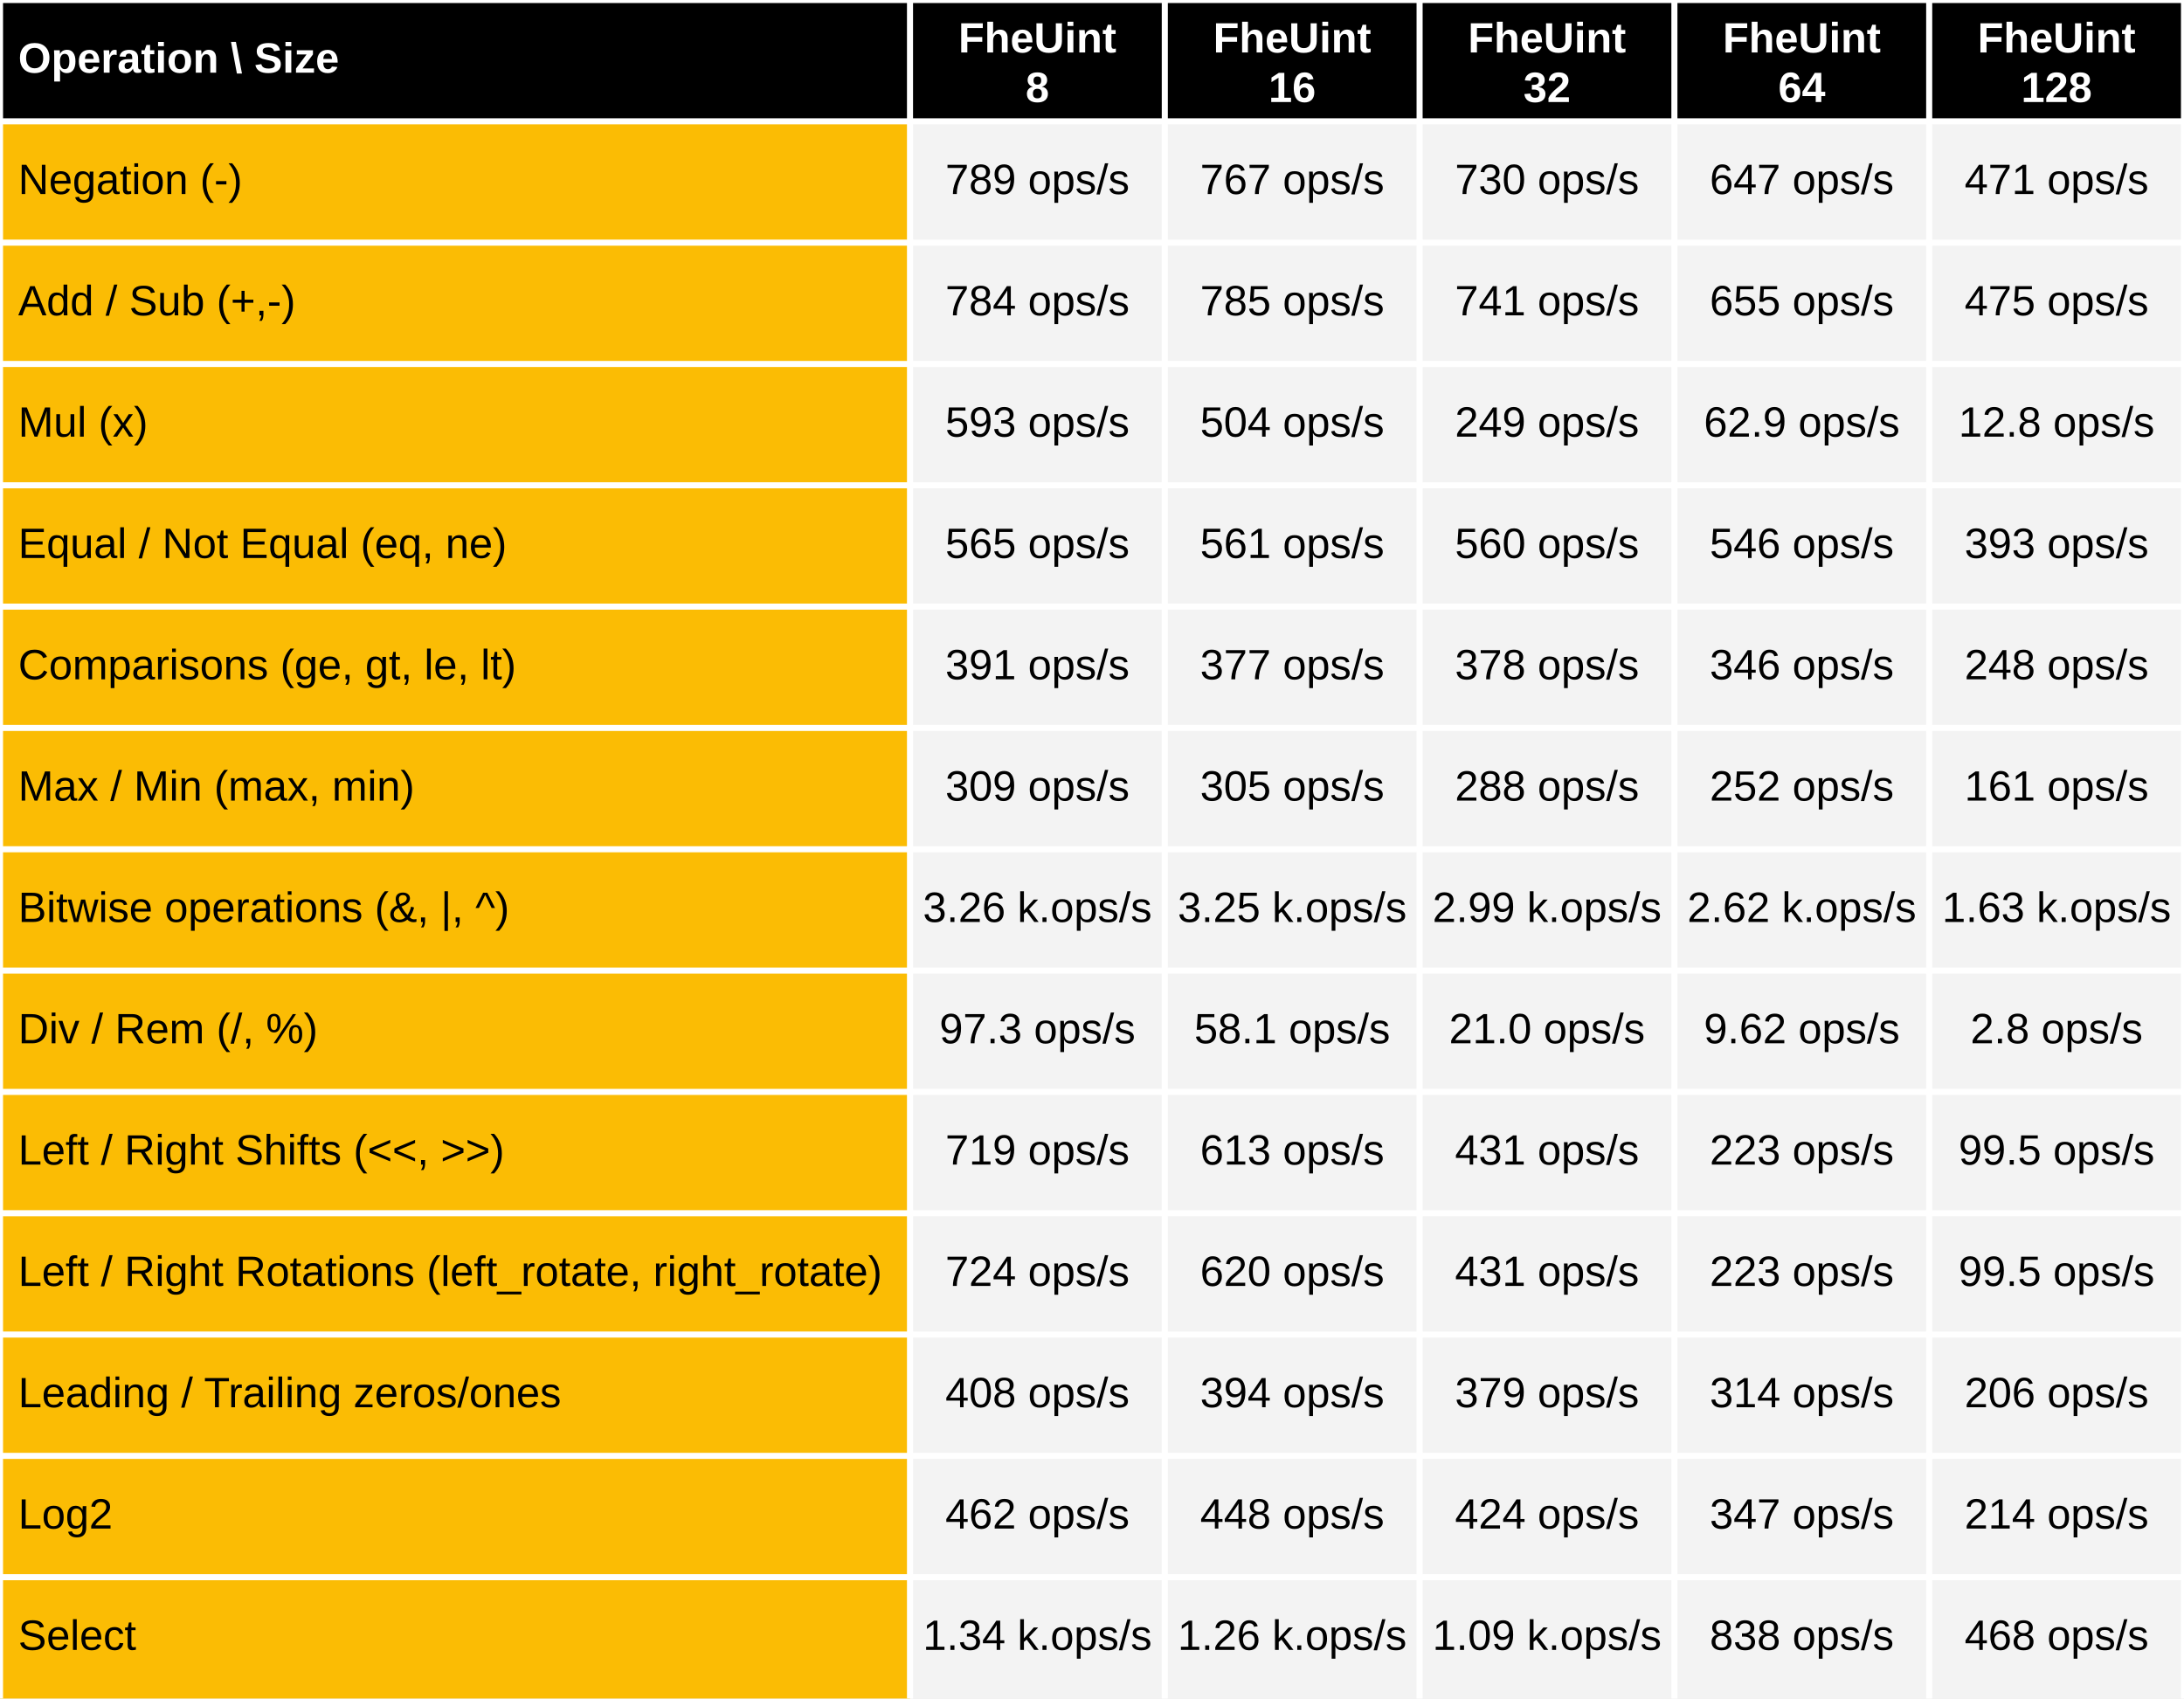
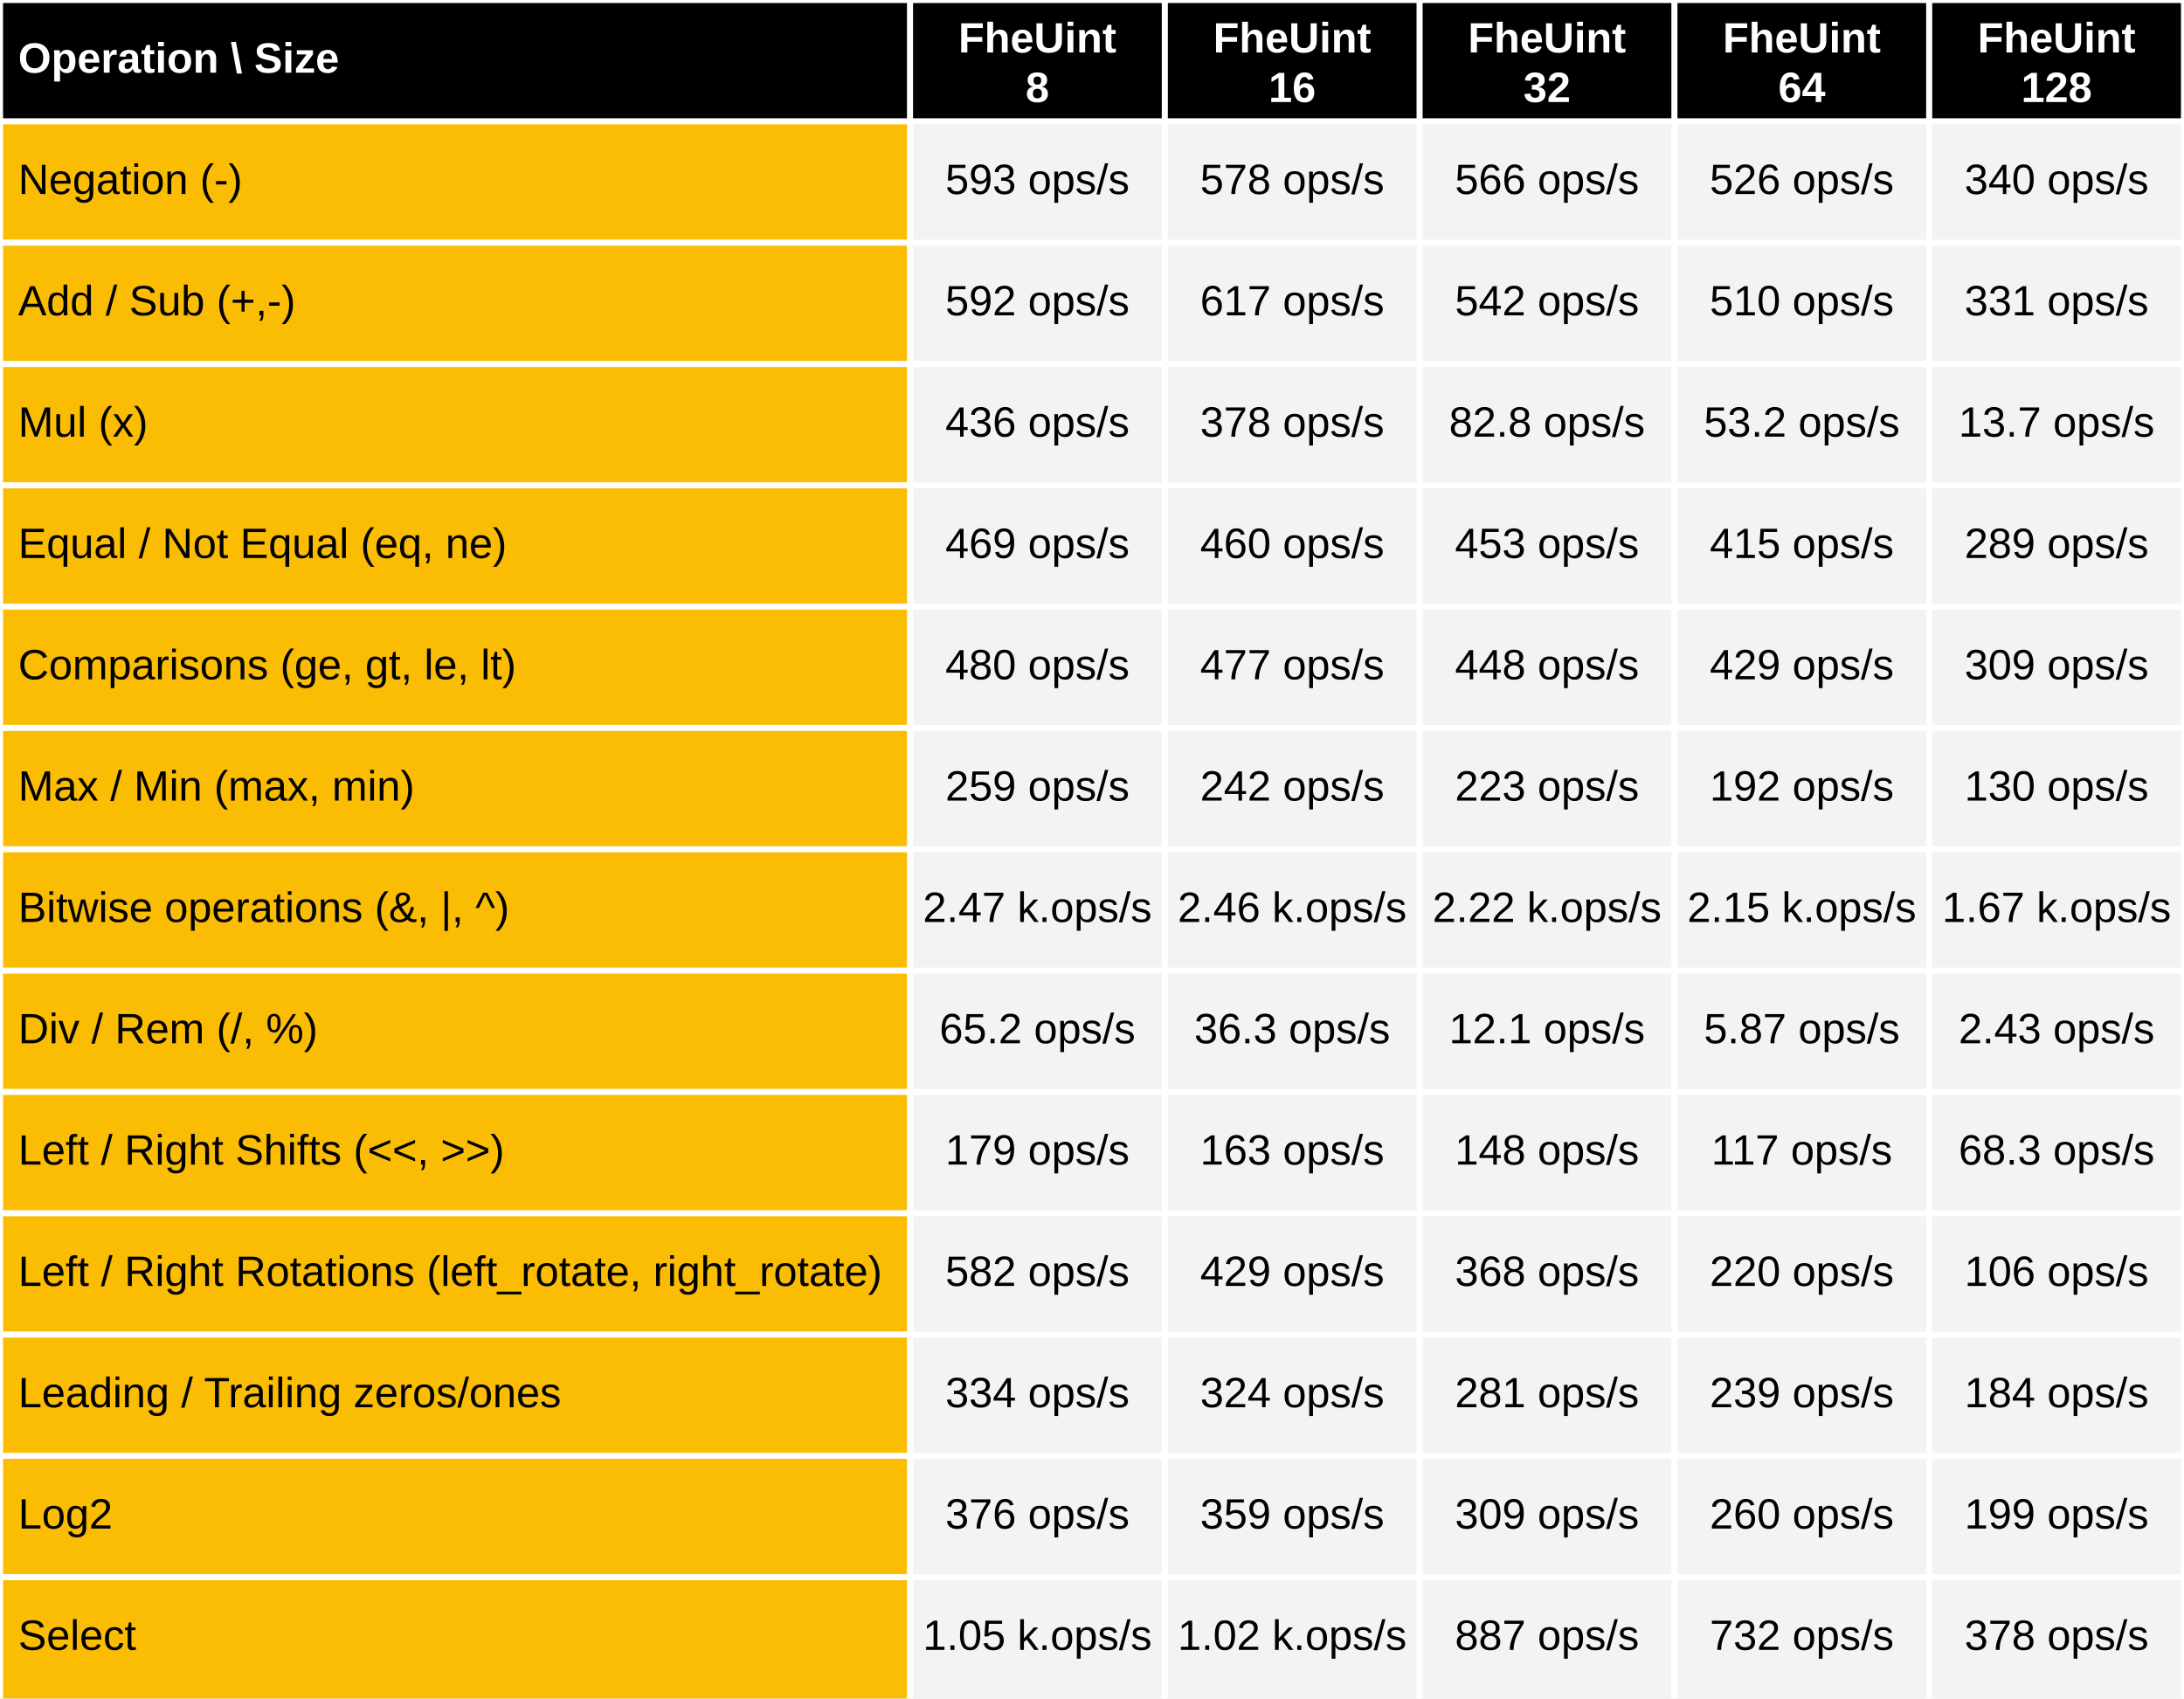
<svg xmlns="http://www.w3.org/2000/svg" viewBox="0 0 720 560" preserveAspectRatio="meet" width="100%" height="560">
  <rect x="0" y="0" width="720" height="40" fill="black" />
  <text dominant-baseline="middle" text-anchor="start" font-family="Arial" font-size="14" font-weight="bold" fill="white" x="6" y="20.0">Operation \ Size</text>
  <text dominant-baseline="middle" text-anchor="middle" font-family="Arial" font-size="14" font-weight="bold" fill="white" x="342.0" y="13.333">FheUint</text>
  <text dominant-baseline="middle" text-anchor="middle" font-family="Arial" font-size="14" font-weight="bold" fill="white" x="342.0" y="29.667">8</text>
  <text dominant-baseline="middle" text-anchor="middle" font-family="Arial" font-size="14" font-weight="bold" fill="white" x="426.0" y="13.333">FheUint</text>
  <text dominant-baseline="middle" text-anchor="middle" font-family="Arial" font-size="14" font-weight="bold" fill="white" x="426.0" y="29.667">16</text>
  <text dominant-baseline="middle" text-anchor="middle" font-family="Arial" font-size="14" font-weight="bold" fill="white" x="510.0" y="13.333">FheUint</text>
  <text dominant-baseline="middle" text-anchor="middle" font-family="Arial" font-size="14" font-weight="bold" fill="white" x="510.0" y="29.667">32</text>
  <text dominant-baseline="middle" text-anchor="middle" font-family="Arial" font-size="14" font-weight="bold" fill="white" x="594.0" y="13.333">FheUint</text>
  <text dominant-baseline="middle" text-anchor="middle" font-family="Arial" font-size="14" font-weight="bold" fill="white" x="594.0" y="29.667">64</text>
  <text dominant-baseline="middle" text-anchor="middle" font-family="Arial" font-size="14" font-weight="bold" fill="white" x="678.0" y="13.333">FheUint</text>
  <text dominant-baseline="middle" text-anchor="middle" font-family="Arial" font-size="14" font-weight="bold" fill="white" x="678.0" y="29.667">128</text>
  <rect x="0" y="40" width="300" height="520" fill="#fbbc04" />
  <rect x="300" y="40" width="420" height="520" fill="#f3f3f3" />
  <text dominant-baseline="middle" text-anchor="start" font-family="Arial" font-size="14" font-weight="normal" fill="black" x="6" y="60.0">Negation (-)</text>
-   <text dominant-baseline="middle" text-anchor="middle" font-family="Arial" font-size="14" font-weight="normal" fill="black" x="342.0" y="60.0">789 ops/s</text>
-   <text dominant-baseline="middle" text-anchor="middle" font-family="Arial" font-size="14" font-weight="normal" fill="black" x="426.0" y="60.0">767 ops/s</text>
-   <text dominant-baseline="middle" text-anchor="middle" font-family="Arial" font-size="14" font-weight="normal" fill="black" x="510.0" y="60.0">730 ops/s</text>
-   <text dominant-baseline="middle" text-anchor="middle" font-family="Arial" font-size="14" font-weight="normal" fill="black" x="594.0" y="60.0">647 ops/s</text>
-   <text dominant-baseline="middle" text-anchor="middle" font-family="Arial" font-size="14" font-weight="normal" fill="black" x="678.0" y="60.0">471 ops/s</text>
+   <text dominant-baseline="middle" text-anchor="middle" font-family="Arial" font-size="14" font-weight="normal" fill="black" x="342.0" y="60.0">593 ops/s</text>
+   <text dominant-baseline="middle" text-anchor="middle" font-family="Arial" font-size="14" font-weight="normal" fill="black" x="426.0" y="60.0">578 ops/s</text>
+   <text dominant-baseline="middle" text-anchor="middle" font-family="Arial" font-size="14" font-weight="normal" fill="black" x="510.0" y="60.0">566 ops/s</text>
+   <text dominant-baseline="middle" text-anchor="middle" font-family="Arial" font-size="14" font-weight="normal" fill="black" x="594.0" y="60.0">526 ops/s</text>
+   <text dominant-baseline="middle" text-anchor="middle" font-family="Arial" font-size="14" font-weight="normal" fill="black" x="678.0" y="60.0">340 ops/s</text>
  <text dominant-baseline="middle" text-anchor="start" font-family="Arial" font-size="14" font-weight="normal" fill="black" x="6" y="100.0">Add / Sub (+,-)</text>
-   <text dominant-baseline="middle" text-anchor="middle" font-family="Arial" font-size="14" font-weight="normal" fill="black" x="342.0" y="100.0">784 ops/s</text>
-   <text dominant-baseline="middle" text-anchor="middle" font-family="Arial" font-size="14" font-weight="normal" fill="black" x="426.0" y="100.0">785 ops/s</text>
-   <text dominant-baseline="middle" text-anchor="middle" font-family="Arial" font-size="14" font-weight="normal" fill="black" x="510.0" y="100.0">741 ops/s</text>
-   <text dominant-baseline="middle" text-anchor="middle" font-family="Arial" font-size="14" font-weight="normal" fill="black" x="594.0" y="100.0">655 ops/s</text>
-   <text dominant-baseline="middle" text-anchor="middle" font-family="Arial" font-size="14" font-weight="normal" fill="black" x="678.0" y="100.0">475 ops/s</text>
+   <text dominant-baseline="middle" text-anchor="middle" font-family="Arial" font-size="14" font-weight="normal" fill="black" x="342.0" y="100.0">592 ops/s</text>
+   <text dominant-baseline="middle" text-anchor="middle" font-family="Arial" font-size="14" font-weight="normal" fill="black" x="426.0" y="100.0">617 ops/s</text>
+   <text dominant-baseline="middle" text-anchor="middle" font-family="Arial" font-size="14" font-weight="normal" fill="black" x="510.0" y="100.0">542 ops/s</text>
+   <text dominant-baseline="middle" text-anchor="middle" font-family="Arial" font-size="14" font-weight="normal" fill="black" x="594.0" y="100.0">510 ops/s</text>
+   <text dominant-baseline="middle" text-anchor="middle" font-family="Arial" font-size="14" font-weight="normal" fill="black" x="678.0" y="100.0">331 ops/s</text>
  <text dominant-baseline="middle" text-anchor="start" font-family="Arial" font-size="14" font-weight="normal" fill="black" x="6" y="140.0">Mul (x)</text>
-   <text dominant-baseline="middle" text-anchor="middle" font-family="Arial" font-size="14" font-weight="normal" fill="black" x="342.0" y="140.0">593 ops/s</text>
-   <text dominant-baseline="middle" text-anchor="middle" font-family="Arial" font-size="14" font-weight="normal" fill="black" x="426.0" y="140.0">504 ops/s</text>
-   <text dominant-baseline="middle" text-anchor="middle" font-family="Arial" font-size="14" font-weight="normal" fill="black" x="510.0" y="140.0">249 ops/s</text>
-   <text dominant-baseline="middle" text-anchor="middle" font-family="Arial" font-size="14" font-weight="normal" fill="black" x="594.0" y="140.0">62.9 ops/s</text>
-   <text dominant-baseline="middle" text-anchor="middle" font-family="Arial" font-size="14" font-weight="normal" fill="black" x="678.0" y="140.0">12.8 ops/s</text>
+   <text dominant-baseline="middle" text-anchor="middle" font-family="Arial" font-size="14" font-weight="normal" fill="black" x="342.0" y="140.0">436 ops/s</text>
+   <text dominant-baseline="middle" text-anchor="middle" font-family="Arial" font-size="14" font-weight="normal" fill="black" x="426.0" y="140.0">378 ops/s</text>
+   <text dominant-baseline="middle" text-anchor="middle" font-family="Arial" font-size="14" font-weight="normal" fill="black" x="510.0" y="140.0">82.8 ops/s</text>
+   <text dominant-baseline="middle" text-anchor="middle" font-family="Arial" font-size="14" font-weight="normal" fill="black" x="594.0" y="140.0">53.2 ops/s</text>
+   <text dominant-baseline="middle" text-anchor="middle" font-family="Arial" font-size="14" font-weight="normal" fill="black" x="678.0" y="140.0">13.7 ops/s</text>
  <text dominant-baseline="middle" text-anchor="start" font-family="Arial" font-size="14" font-weight="normal" fill="black" x="6" y="180.0">Equal / Not Equal (eq, ne)</text>
-   <text dominant-baseline="middle" text-anchor="middle" font-family="Arial" font-size="14" font-weight="normal" fill="black" x="342.0" y="180.0">565 ops/s</text>
-   <text dominant-baseline="middle" text-anchor="middle" font-family="Arial" font-size="14" font-weight="normal" fill="black" x="426.0" y="180.0">561 ops/s</text>
-   <text dominant-baseline="middle" text-anchor="middle" font-family="Arial" font-size="14" font-weight="normal" fill="black" x="510.0" y="180.0">560 ops/s</text>
-   <text dominant-baseline="middle" text-anchor="middle" font-family="Arial" font-size="14" font-weight="normal" fill="black" x="594.0" y="180.0">546 ops/s</text>
-   <text dominant-baseline="middle" text-anchor="middle" font-family="Arial" font-size="14" font-weight="normal" fill="black" x="678.0" y="180.0">393 ops/s</text>
+   <text dominant-baseline="middle" text-anchor="middle" font-family="Arial" font-size="14" font-weight="normal" fill="black" x="342.0" y="180.0">469 ops/s</text>
+   <text dominant-baseline="middle" text-anchor="middle" font-family="Arial" font-size="14" font-weight="normal" fill="black" x="426.0" y="180.0">460 ops/s</text>
+   <text dominant-baseline="middle" text-anchor="middle" font-family="Arial" font-size="14" font-weight="normal" fill="black" x="510.0" y="180.0">453 ops/s</text>
+   <text dominant-baseline="middle" text-anchor="middle" font-family="Arial" font-size="14" font-weight="normal" fill="black" x="594.0" y="180.0">415 ops/s</text>
+   <text dominant-baseline="middle" text-anchor="middle" font-family="Arial" font-size="14" font-weight="normal" fill="black" x="678.0" y="180.0">289 ops/s</text>
  <text dominant-baseline="middle" text-anchor="start" font-family="Arial" font-size="14" font-weight="normal" fill="black" x="6" y="220.0">Comparisons (ge, gt, le, lt)</text>
-   <text dominant-baseline="middle" text-anchor="middle" font-family="Arial" font-size="14" font-weight="normal" fill="black" x="342.0" y="220.0">391 ops/s</text>
-   <text dominant-baseline="middle" text-anchor="middle" font-family="Arial" font-size="14" font-weight="normal" fill="black" x="426.0" y="220.0">377 ops/s</text>
-   <text dominant-baseline="middle" text-anchor="middle" font-family="Arial" font-size="14" font-weight="normal" fill="black" x="510.0" y="220.0">378 ops/s</text>
-   <text dominant-baseline="middle" text-anchor="middle" font-family="Arial" font-size="14" font-weight="normal" fill="black" x="594.0" y="220.0">346 ops/s</text>
-   <text dominant-baseline="middle" text-anchor="middle" font-family="Arial" font-size="14" font-weight="normal" fill="black" x="678.0" y="220.0">248 ops/s</text>
+   <text dominant-baseline="middle" text-anchor="middle" font-family="Arial" font-size="14" font-weight="normal" fill="black" x="342.0" y="220.0">480 ops/s</text>
+   <text dominant-baseline="middle" text-anchor="middle" font-family="Arial" font-size="14" font-weight="normal" fill="black" x="426.0" y="220.0">477 ops/s</text>
+   <text dominant-baseline="middle" text-anchor="middle" font-family="Arial" font-size="14" font-weight="normal" fill="black" x="510.0" y="220.0">448 ops/s</text>
+   <text dominant-baseline="middle" text-anchor="middle" font-family="Arial" font-size="14" font-weight="normal" fill="black" x="594.0" y="220.0">429 ops/s</text>
+   <text dominant-baseline="middle" text-anchor="middle" font-family="Arial" font-size="14" font-weight="normal" fill="black" x="678.0" y="220.0">309 ops/s</text>
  <text dominant-baseline="middle" text-anchor="start" font-family="Arial" font-size="14" font-weight="normal" fill="black" x="6" y="260.0">Max / Min (max, min)</text>
-   <text dominant-baseline="middle" text-anchor="middle" font-family="Arial" font-size="14" font-weight="normal" fill="black" x="342.0" y="260.0">309 ops/s</text>
-   <text dominant-baseline="middle" text-anchor="middle" font-family="Arial" font-size="14" font-weight="normal" fill="black" x="426.0" y="260.0">305 ops/s</text>
-   <text dominant-baseline="middle" text-anchor="middle" font-family="Arial" font-size="14" font-weight="normal" fill="black" x="510.0" y="260.0">288 ops/s</text>
-   <text dominant-baseline="middle" text-anchor="middle" font-family="Arial" font-size="14" font-weight="normal" fill="black" x="594.0" y="260.0">252 ops/s</text>
-   <text dominant-baseline="middle" text-anchor="middle" font-family="Arial" font-size="14" font-weight="normal" fill="black" x="678.0" y="260.0">161 ops/s</text>
+   <text dominant-baseline="middle" text-anchor="middle" font-family="Arial" font-size="14" font-weight="normal" fill="black" x="342.0" y="260.0">259 ops/s</text>
+   <text dominant-baseline="middle" text-anchor="middle" font-family="Arial" font-size="14" font-weight="normal" fill="black" x="426.0" y="260.0">242 ops/s</text>
+   <text dominant-baseline="middle" text-anchor="middle" font-family="Arial" font-size="14" font-weight="normal" fill="black" x="510.0" y="260.0">223 ops/s</text>
+   <text dominant-baseline="middle" text-anchor="middle" font-family="Arial" font-size="14" font-weight="normal" fill="black" x="594.0" y="260.0">192 ops/s</text>
+   <text dominant-baseline="middle" text-anchor="middle" font-family="Arial" font-size="14" font-weight="normal" fill="black" x="678.0" y="260.0">130 ops/s</text>
  <text dominant-baseline="middle" text-anchor="start" font-family="Arial" font-size="14" font-weight="normal" fill="black" x="6" y="300.0">Bitwise operations (&amp;, |, ^)</text>
-   <text dominant-baseline="middle" text-anchor="middle" font-family="Arial" font-size="14" font-weight="normal" fill="black" x="342.0" y="300.0">3.26 k.ops/s</text>
-   <text dominant-baseline="middle" text-anchor="middle" font-family="Arial" font-size="14" font-weight="normal" fill="black" x="426.0" y="300.0">3.25 k.ops/s</text>
-   <text dominant-baseline="middle" text-anchor="middle" font-family="Arial" font-size="14" font-weight="normal" fill="black" x="510.0" y="300.0">2.99 k.ops/s</text>
-   <text dominant-baseline="middle" text-anchor="middle" font-family="Arial" font-size="14" font-weight="normal" fill="black" x="594.0" y="300.0">2.62 k.ops/s</text>
-   <text dominant-baseline="middle" text-anchor="middle" font-family="Arial" font-size="14" font-weight="normal" fill="black" x="678.0" y="300.0">1.63 k.ops/s</text>
+   <text dominant-baseline="middle" text-anchor="middle" font-family="Arial" font-size="14" font-weight="normal" fill="black" x="342.0" y="300.0">2.47 k.ops/s</text>
+   <text dominant-baseline="middle" text-anchor="middle" font-family="Arial" font-size="14" font-weight="normal" fill="black" x="426.0" y="300.0">2.46 k.ops/s</text>
+   <text dominant-baseline="middle" text-anchor="middle" font-family="Arial" font-size="14" font-weight="normal" fill="black" x="510.0" y="300.0">2.22 k.ops/s</text>
+   <text dominant-baseline="middle" text-anchor="middle" font-family="Arial" font-size="14" font-weight="normal" fill="black" x="594.0" y="300.0">2.15 k.ops/s</text>
+   <text dominant-baseline="middle" text-anchor="middle" font-family="Arial" font-size="14" font-weight="normal" fill="black" x="678.0" y="300.0">1.67 k.ops/s</text>
  <text dominant-baseline="middle" text-anchor="start" font-family="Arial" font-size="14" font-weight="normal" fill="black" x="6" y="340.0">Div / Rem  (/, %)</text>
-   <text dominant-baseline="middle" text-anchor="middle" font-family="Arial" font-size="14" font-weight="normal" fill="black" x="342.0" y="340.0">97.3 ops/s</text>
-   <text dominant-baseline="middle" text-anchor="middle" font-family="Arial" font-size="14" font-weight="normal" fill="black" x="426.0" y="340.0">58.1 ops/s</text>
-   <text dominant-baseline="middle" text-anchor="middle" font-family="Arial" font-size="14" font-weight="normal" fill="black" x="510.0" y="340.0">21.0 ops/s</text>
-   <text dominant-baseline="middle" text-anchor="middle" font-family="Arial" font-size="14" font-weight="normal" fill="black" x="594.0" y="340.0">9.62 ops/s</text>
-   <text dominant-baseline="middle" text-anchor="middle" font-family="Arial" font-size="14" font-weight="normal" fill="black" x="678.0" y="340.0">2.8 ops/s</text>
+   <text dominant-baseline="middle" text-anchor="middle" font-family="Arial" font-size="14" font-weight="normal" fill="black" x="342.0" y="340.0">65.2 ops/s</text>
+   <text dominant-baseline="middle" text-anchor="middle" font-family="Arial" font-size="14" font-weight="normal" fill="black" x="426.0" y="340.0">36.3 ops/s</text>
+   <text dominant-baseline="middle" text-anchor="middle" font-family="Arial" font-size="14" font-weight="normal" fill="black" x="510.0" y="340.0">12.1 ops/s</text>
+   <text dominant-baseline="middle" text-anchor="middle" font-family="Arial" font-size="14" font-weight="normal" fill="black" x="594.0" y="340.0">5.87 ops/s</text>
+   <text dominant-baseline="middle" text-anchor="middle" font-family="Arial" font-size="14" font-weight="normal" fill="black" x="678.0" y="340.0">2.43 ops/s</text>
  <text dominant-baseline="middle" text-anchor="start" font-family="Arial" font-size="14" font-weight="normal" fill="black" x="6" y="380.0">Left / Right Shifts (&lt;&lt;, &gt;&gt;)</text>
-   <text dominant-baseline="middle" text-anchor="middle" font-family="Arial" font-size="14" font-weight="normal" fill="black" x="342.0" y="380.0">719 ops/s</text>
-   <text dominant-baseline="middle" text-anchor="middle" font-family="Arial" font-size="14" font-weight="normal" fill="black" x="426.0" y="380.0">613 ops/s</text>
-   <text dominant-baseline="middle" text-anchor="middle" font-family="Arial" font-size="14" font-weight="normal" fill="black" x="510.0" y="380.0">431 ops/s</text>
-   <text dominant-baseline="middle" text-anchor="middle" font-family="Arial" font-size="14" font-weight="normal" fill="black" x="594.0" y="380.0">223 ops/s</text>
-   <text dominant-baseline="middle" text-anchor="middle" font-family="Arial" font-size="14" font-weight="normal" fill="black" x="678.0" y="380.0">99.5 ops/s</text>
+   <text dominant-baseline="middle" text-anchor="middle" font-family="Arial" font-size="14" font-weight="normal" fill="black" x="342.0" y="380.0">179 ops/s</text>
+   <text dominant-baseline="middle" text-anchor="middle" font-family="Arial" font-size="14" font-weight="normal" fill="black" x="426.0" y="380.0">163 ops/s</text>
+   <text dominant-baseline="middle" text-anchor="middle" font-family="Arial" font-size="14" font-weight="normal" fill="black" x="510.0" y="380.0">148 ops/s</text>
+   <text dominant-baseline="middle" text-anchor="middle" font-family="Arial" font-size="14" font-weight="normal" fill="black" x="594.0" y="380.0">117 ops/s</text>
+   <text dominant-baseline="middle" text-anchor="middle" font-family="Arial" font-size="14" font-weight="normal" fill="black" x="678.0" y="380.0">68.3 ops/s</text>
  <text dominant-baseline="middle" text-anchor="start" font-family="Arial" font-size="14" font-weight="normal" fill="black" x="6" y="420.0">Left / Right Rotations (left_rotate, right_rotate)</text>
-   <text dominant-baseline="middle" text-anchor="middle" font-family="Arial" font-size="14" font-weight="normal" fill="black" x="342.0" y="420.0">724 ops/s</text>
-   <text dominant-baseline="middle" text-anchor="middle" font-family="Arial" font-size="14" font-weight="normal" fill="black" x="426.0" y="420.0">620 ops/s</text>
-   <text dominant-baseline="middle" text-anchor="middle" font-family="Arial" font-size="14" font-weight="normal" fill="black" x="510.0" y="420.0">431 ops/s</text>
-   <text dominant-baseline="middle" text-anchor="middle" font-family="Arial" font-size="14" font-weight="normal" fill="black" x="594.0" y="420.0">223 ops/s</text>
-   <text dominant-baseline="middle" text-anchor="middle" font-family="Arial" font-size="14" font-weight="normal" fill="black" x="678.0" y="420.0">99.5 ops/s</text>
+   <text dominant-baseline="middle" text-anchor="middle" font-family="Arial" font-size="14" font-weight="normal" fill="black" x="342.0" y="420.0">582 ops/s</text>
+   <text dominant-baseline="middle" text-anchor="middle" font-family="Arial" font-size="14" font-weight="normal" fill="black" x="426.0" y="420.0">429 ops/s</text>
+   <text dominant-baseline="middle" text-anchor="middle" font-family="Arial" font-size="14" font-weight="normal" fill="black" x="510.0" y="420.0">368 ops/s</text>
+   <text dominant-baseline="middle" text-anchor="middle" font-family="Arial" font-size="14" font-weight="normal" fill="black" x="594.0" y="420.0">220 ops/s</text>
+   <text dominant-baseline="middle" text-anchor="middle" font-family="Arial" font-size="14" font-weight="normal" fill="black" x="678.0" y="420.0">106 ops/s</text>
  <text dominant-baseline="middle" text-anchor="start" font-family="Arial" font-size="14" font-weight="normal" fill="black" x="6" y="460.0">Leading / Trailing zeros/ones</text>
-   <text dominant-baseline="middle" text-anchor="middle" font-family="Arial" font-size="14" font-weight="normal" fill="black" x="342.0" y="460.0">408 ops/s</text>
-   <text dominant-baseline="middle" text-anchor="middle" font-family="Arial" font-size="14" font-weight="normal" fill="black" x="426.0" y="460.0">394 ops/s</text>
-   <text dominant-baseline="middle" text-anchor="middle" font-family="Arial" font-size="14" font-weight="normal" fill="black" x="510.0" y="460.0">379 ops/s</text>
-   <text dominant-baseline="middle" text-anchor="middle" font-family="Arial" font-size="14" font-weight="normal" fill="black" x="594.0" y="460.0">314 ops/s</text>
-   <text dominant-baseline="middle" text-anchor="middle" font-family="Arial" font-size="14" font-weight="normal" fill="black" x="678.0" y="460.0">206 ops/s</text>
+   <text dominant-baseline="middle" text-anchor="middle" font-family="Arial" font-size="14" font-weight="normal" fill="black" x="342.0" y="460.0">334 ops/s</text>
+   <text dominant-baseline="middle" text-anchor="middle" font-family="Arial" font-size="14" font-weight="normal" fill="black" x="426.0" y="460.0">324 ops/s</text>
+   <text dominant-baseline="middle" text-anchor="middle" font-family="Arial" font-size="14" font-weight="normal" fill="black" x="510.0" y="460.0">281 ops/s</text>
+   <text dominant-baseline="middle" text-anchor="middle" font-family="Arial" font-size="14" font-weight="normal" fill="black" x="594.0" y="460.0">239 ops/s</text>
+   <text dominant-baseline="middle" text-anchor="middle" font-family="Arial" font-size="14" font-weight="normal" fill="black" x="678.0" y="460.0">184 ops/s</text>
  <text dominant-baseline="middle" text-anchor="start" font-family="Arial" font-size="14" font-weight="normal" fill="black" x="6" y="500.0">Log2</text>
-   <text dominant-baseline="middle" text-anchor="middle" font-family="Arial" font-size="14" font-weight="normal" fill="black" x="342.0" y="500.0">462 ops/s</text>
-   <text dominant-baseline="middle" text-anchor="middle" font-family="Arial" font-size="14" font-weight="normal" fill="black" x="426.0" y="500.0">448 ops/s</text>
-   <text dominant-baseline="middle" text-anchor="middle" font-family="Arial" font-size="14" font-weight="normal" fill="black" x="510.0" y="500.0">424 ops/s</text>
-   <text dominant-baseline="middle" text-anchor="middle" font-family="Arial" font-size="14" font-weight="normal" fill="black" x="594.0" y="500.0">347 ops/s</text>
-   <text dominant-baseline="middle" text-anchor="middle" font-family="Arial" font-size="14" font-weight="normal" fill="black" x="678.0" y="500.0">214 ops/s</text>
+   <text dominant-baseline="middle" text-anchor="middle" font-family="Arial" font-size="14" font-weight="normal" fill="black" x="342.0" y="500.0">376 ops/s</text>
+   <text dominant-baseline="middle" text-anchor="middle" font-family="Arial" font-size="14" font-weight="normal" fill="black" x="426.0" y="500.0">359 ops/s</text>
+   <text dominant-baseline="middle" text-anchor="middle" font-family="Arial" font-size="14" font-weight="normal" fill="black" x="510.0" y="500.0">309 ops/s</text>
+   <text dominant-baseline="middle" text-anchor="middle" font-family="Arial" font-size="14" font-weight="normal" fill="black" x="594.0" y="500.0">260 ops/s</text>
+   <text dominant-baseline="middle" text-anchor="middle" font-family="Arial" font-size="14" font-weight="normal" fill="black" x="678.0" y="500.0">199 ops/s</text>
  <text dominant-baseline="middle" text-anchor="start" font-family="Arial" font-size="14" font-weight="normal" fill="black" x="6" y="540.0">Select</text>
-   <text dominant-baseline="middle" text-anchor="middle" font-family="Arial" font-size="14" font-weight="normal" fill="black" x="342.0" y="540.0">1.34 k.ops/s</text>
-   <text dominant-baseline="middle" text-anchor="middle" font-family="Arial" font-size="14" font-weight="normal" fill="black" x="426.0" y="540.0">1.26 k.ops/s</text>
-   <text dominant-baseline="middle" text-anchor="middle" font-family="Arial" font-size="14" font-weight="normal" fill="black" x="510.0" y="540.0">1.09 k.ops/s</text>
-   <text dominant-baseline="middle" text-anchor="middle" font-family="Arial" font-size="14" font-weight="normal" fill="black" x="594.0" y="540.0">838 ops/s</text>
-   <text dominant-baseline="middle" text-anchor="middle" font-family="Arial" font-size="14" font-weight="normal" fill="black" x="678.0" y="540.0">468 ops/s</text>
+   <text dominant-baseline="middle" text-anchor="middle" font-family="Arial" font-size="14" font-weight="normal" fill="black" x="342.0" y="540.0">1.05 k.ops/s</text>
+   <text dominant-baseline="middle" text-anchor="middle" font-family="Arial" font-size="14" font-weight="normal" fill="black" x="426.0" y="540.0">1.02 k.ops/s</text>
+   <text dominant-baseline="middle" text-anchor="middle" font-family="Arial" font-size="14" font-weight="normal" fill="black" x="510.0" y="540.0">887 ops/s</text>
+   <text dominant-baseline="middle" text-anchor="middle" font-family="Arial" font-size="14" font-weight="normal" fill="black" x="594.0" y="540.0">732 ops/s</text>
+   <text dominant-baseline="middle" text-anchor="middle" font-family="Arial" font-size="14" font-weight="normal" fill="black" x="678.0" y="540.0">378 ops/s</text>
  <line stroke="white" stroke-width="2" x1="0" y1="0" x2="720" y2="0" />
  <line stroke="white" stroke-width="2" x1="0" y1="40" x2="720" y2="40" />
  <line stroke="white" stroke-width="2" x1="0" y1="80" x2="720" y2="80" />
  <line stroke="white" stroke-width="2" x1="0" y1="120" x2="720" y2="120" />
  <line stroke="white" stroke-width="2" x1="0" y1="160" x2="720" y2="160" />
  <line stroke="white" stroke-width="2" x1="0" y1="200" x2="720" y2="200" />
  <line stroke="white" stroke-width="2" x1="0" y1="240" x2="720" y2="240" />
  <line stroke="white" stroke-width="2" x1="0" y1="280" x2="720" y2="280" />
  <line stroke="white" stroke-width="2" x1="0" y1="320" x2="720" y2="320" />
  <line stroke="white" stroke-width="2" x1="0" y1="360" x2="720" y2="360" />
  <line stroke="white" stroke-width="2" x1="0" y1="400" x2="720" y2="400" />
  <line stroke="white" stroke-width="2" x1="0" y1="440" x2="720" y2="440" />
  <line stroke="white" stroke-width="2" x1="0" y1="480" x2="720" y2="480" />
  <line stroke="white" stroke-width="2" x1="0" y1="520" x2="720" y2="520" />
  <line stroke="white" stroke-width="2" x1="0" y1="0" x2="0" y2="560" />
  <line stroke="white" stroke-width="2" x1="300.0" y1="0" x2="300.0" y2="560" />
  <line stroke="white" stroke-width="2" x1="384.0" y1="0" x2="384.0" y2="560" />
  <line stroke="white" stroke-width="2" x1="468.0" y1="0" x2="468.0" y2="560" />
  <line stroke="white" stroke-width="2" x1="552.0" y1="0" x2="552.0" y2="560" />
  <line stroke="white" stroke-width="2" x1="636.0" y1="0" x2="636.0" y2="560" />
  <line stroke="white" stroke-width="2" x1="720.0" y1="0" x2="720.0" y2="560" />
</svg>
